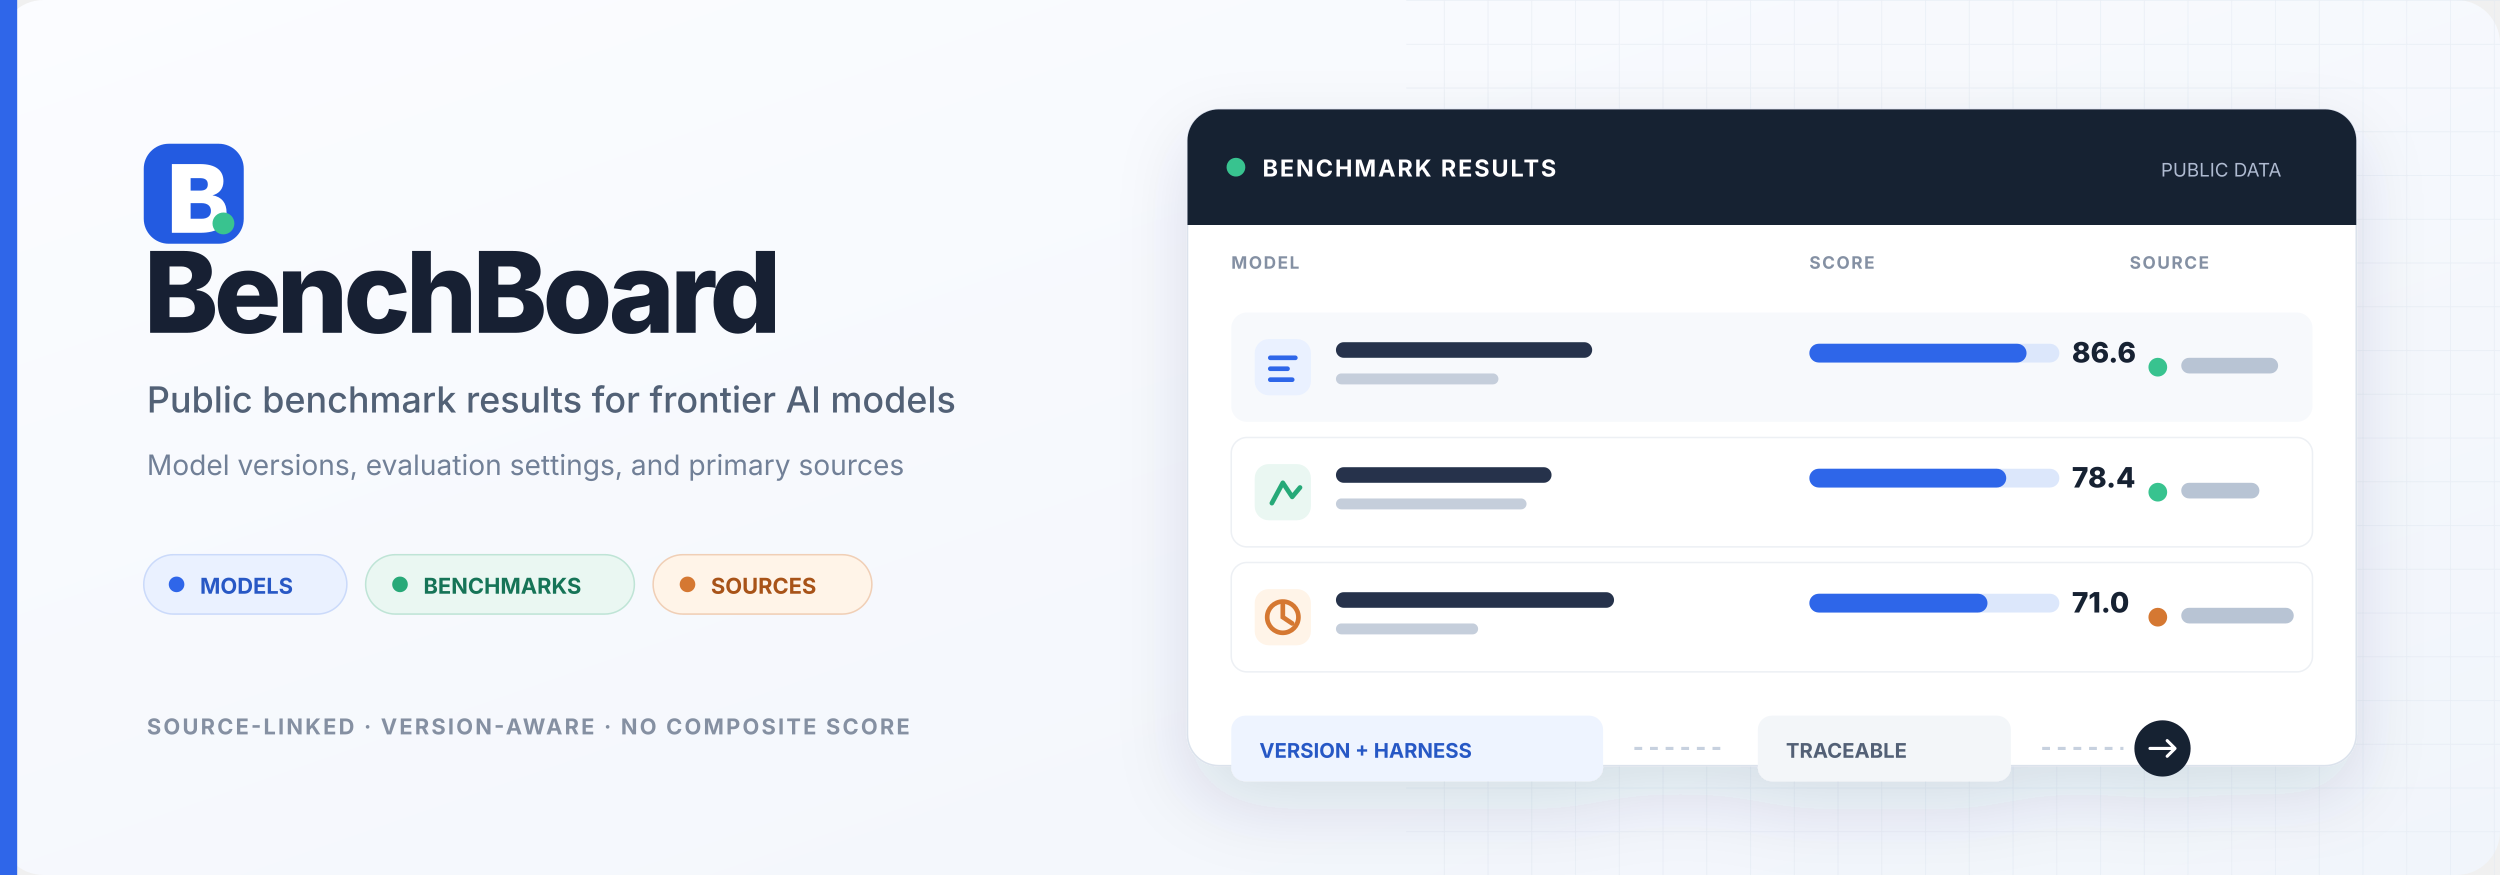
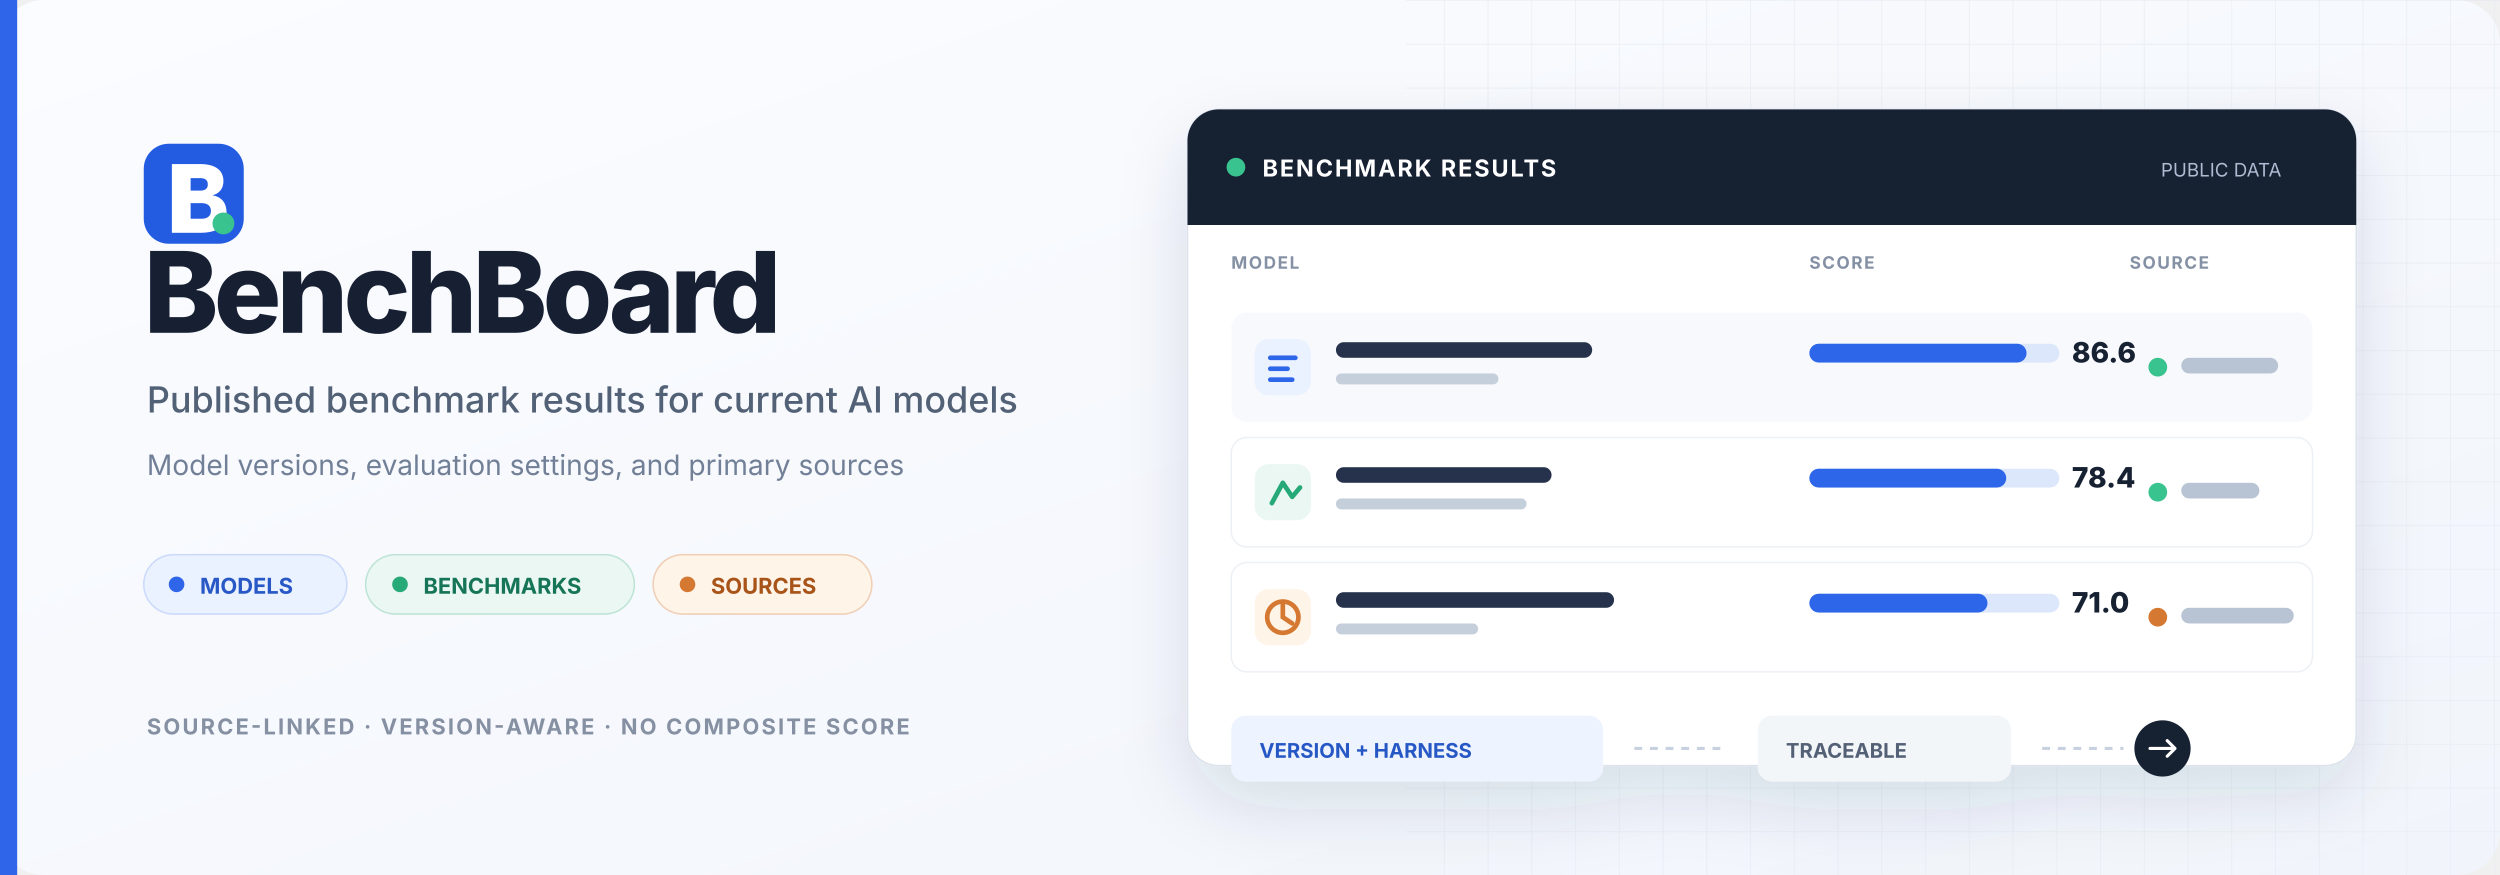
<svg xmlns="http://www.w3.org/2000/svg" width="1600" height="560" viewBox="0 0 1600 560" role="img" aria-labelledby="title desc">
  <defs>
    <linearGradient id="bg" x1="0" y1="0" x2="1" y2="1">
      <stop offset="0" stop-color="#fbfcff" />
      <stop offset="1" stop-color="#f1f5fb" />
    </linearGradient>
    <pattern id="grid" width="28" height="28" patternUnits="userSpaceOnUse">
      <path d="M28 0H0V28" fill="none" stroke="#dfe6f0" stroke-width="1" />
    </pattern>
    <filter id="shadow" x="-20%" y="-20%" width="140%" height="160%">
      <feDropShadow dx="0" dy="18" stdDeviation="22" flood-color="#22345a" flood-opacity=".12" />
    </filter>
  </defs>
  <rect width="1600" height="560" rx="28" fill="url(#bg)" />
  <rect x="900" width="700" height="560" fill="url(#grid)" opacity=".56" />
  <path d="M0 0h11v560H0z" fill="#2f66e9" />
  <g transform="translate(92 92)">
    <rect width="64" height="64" rx="16" fill="#235be1" />
    <path d="M18 13h18c10 0 15 4 15 11 0 5-3 8-7 9 6 1 9 5 9 11 0 9-6 13-17 13H18zm12 9v8h6c3 0 5-1 5-4s-2-4-5-4zm0 16v10h7c4 0 6-2 6-5s-2-5-6-5z" fill="#fff" />
    <circle cx="51" cy="51" r="7" fill="#39c38f" />
  </g>
  <g font-family="Inter, -apple-system, BlinkMacSystemFont, 'Segoe UI', sans-serif">
    <text x="92" y="213" fill="#172033" font-size="72" font-weight="760" letter-spacing="-3">BenchBoard</text>
-     <text x="94" y="264" fill="#526176" font-size="23" font-weight="520">Public benchmark results for frontier AI models</text>
+     <text x="94" y="264" fill="#526176" font-size="23" font-weight="520">Published benchmark results for current AI models</text>
    <text x="94" y="304" fill="#718097" font-size="18">Model versions, evaluation settings, and primary sources</text>
    <g transform="translate(92 355)">
      <rect width="130" height="38" rx="19" fill="#eaf1ff" stroke="#cbdafa" />
      <circle cx="21" cy="19" r="5" fill="#2f66e9" />
      <text x="36" y="25" fill="#2858c5" font-size="14" font-weight="650">MODELS</text>
      <rect x="142" width="172" height="38" rx="19" fill="#eaf7f2" stroke="#bfe4d6" />
      <circle cx="164" cy="19" r="5" fill="#28a978" />
      <text x="179" y="25" fill="#167457" font-size="14" font-weight="650">BENCHMARKS</text>
      <rect x="326" width="140" height="38" rx="19" fill="#fff4e8" stroke="#f0cfb6" />
      <circle cx="348" cy="19" r="5" fill="#d57832" />
      <text x="363" y="25" fill="#a85318" font-size="14" font-weight="650">SOURCES</text>
    </g>
    <text x="94" y="470" fill="#8590a2" font-size="14" font-weight="650" letter-spacing="1.4">SOURCE-LINKED · VERSION-AWARE · NO COMPOSITE SCORE</text>
  </g>
  <g transform="translate(760 70)" filter="url(#shadow)" font-family="Inter, -apple-system, BlinkMacSystemFont, 'Segoe UI', sans-serif">
    <rect width="748" height="420" rx="20" fill="#fff" stroke="#dbe2ec" />
    <path d="M0 20C0 9 9 0 20 0h708c11 0 20 9 20 20v54H0z" fill="#172033" />
    <circle cx="31" cy="37" r="6" fill="#39c38f" />
    <text x="48" y="43" fill="#fff" font-size="15" font-weight="700" letter-spacing="1.2">BENCHMARK RESULTS</text>
    <text x="623" y="43" fill="#aebbd0" font-size="12">PUBLIC DATA</text>
    <g transform="translate(28 102)">
      <text x="0" y="0" fill="#8490a3" font-size="11" font-weight="700" letter-spacing="1">MODEL</text>
      <text x="370" y="0" fill="#8490a3" font-size="11" font-weight="700" letter-spacing="1">SCORE</text>
      <text x="575" y="0" fill="#8490a3" font-size="11" font-weight="700" letter-spacing="1">SOURCE</text>
      <g transform="translate(0 28)">
        <rect width="692" height="70" rx="10" fill="#f7f9fc" />
        <rect x="15" y="17" width="36" height="36" rx="9" fill="#eaf1ff" />
        <path d="M25 29h16M25 36h11M25 43h14" stroke="#2f66e9" stroke-width="3" stroke-linecap="round" />
        <rect x="67" y="19" width="164" height="10" rx="5" fill="#26334b" />
        <rect x="67" y="39" width="104" height="7" rx="3.5" fill="#c5cedb" />
        <rect x="370" y="20" width="160" height="12" rx="6" fill="#dce7fb" />
        <rect x="370" y="20" width="139" height="12" rx="6" fill="#2f66e9" />
        <text x="538" y="32" fill="#172033" font-size="18" font-weight="760">86.6</text>
        <circle cx="593" cy="35" r="6" fill="#39c38f" />
        <rect x="608" y="29" width="62" height="10" rx="5" fill="#b8c4d4" />
      </g>
      <g transform="translate(0 108)">
        <rect width="692" height="70" rx="10" fill="#fff" stroke="#edf0f4" />
        <rect x="15" y="17" width="36" height="36" rx="9" fill="#eaf7f2" />
        <path d="M26 42l7-13 6 9 5-6" fill="none" stroke="#28a978" stroke-width="3" stroke-linecap="round" stroke-linejoin="round" />
        <rect x="67" y="19" width="138" height="10" rx="5" fill="#26334b" />
        <rect x="67" y="39" width="122" height="7" rx="3.5" fill="#c5cedb" />
        <rect x="370" y="20" width="160" height="12" rx="6" fill="#dce7fb" />
        <rect x="370" y="20" width="126" height="12" rx="6" fill="#2f66e9" />
        <text x="538" y="32" fill="#172033" font-size="18" font-weight="760">78.4</text>
        <circle cx="593" cy="35" r="6" fill="#39c38f" />
        <rect x="608" y="29" width="50" height="10" rx="5" fill="#b8c4d4" />
      </g>
      <g transform="translate(0 188)">
        <rect width="692" height="70" rx="10" fill="#fff" stroke="#edf0f4" />
        <rect x="15" y="17" width="36" height="36" rx="9" fill="#fff4e8" />
        <circle cx="33" cy="35" r="10" fill="none" stroke="#d57832" stroke-width="3" />
        <path d="M33 27v8l6 4" fill="none" stroke="#d57832" stroke-width="3" stroke-linecap="round" />
        <rect x="67" y="19" width="178" height="10" rx="5" fill="#26334b" />
        <rect x="67" y="39" width="91" height="7" rx="3.5" fill="#c5cedb" />
        <rect x="370" y="20" width="160" height="12" rx="6" fill="#dce7fb" />
        <rect x="370" y="20" width="114" height="12" rx="6" fill="#2f66e9" />
        <text x="538" y="32" fill="#172033" font-size="18" font-weight="760">71.0</text>
        <circle cx="593" cy="35" r="6" fill="#d57832" />
        <rect x="608" y="29" width="72" height="10" rx="5" fill="#b8c4d4" />
      </g>
      <g transform="translate(0 286)">
        <rect width="238" height="42" rx="9" fill="#eef4ff" />
        <text x="18" y="27" fill="#2858c5" font-size="13" font-weight="700">VERSION + HARNESS</text>
        <path d="M258 21h60" stroke="#c7d1df" stroke-width="2" stroke-dasharray="5 5" />
        <rect x="337" width="162" height="42" rx="9" fill="#f3f6f9" />
        <text x="355" y="27" fill="#526176" font-size="13" font-weight="700">TRACEABLE</text>
        <path d="M519 21h52" stroke="#c7d1df" stroke-width="2" stroke-dasharray="5 5" />
        <circle cx="596" cy="21" r="18" fill="#172033" />
        <path d="M588 21h16m-5-5 5 5-5 5" fill="none" stroke="#fff" stroke-width="2" stroke-linecap="round" stroke-linejoin="round" />
      </g>
    </g>
  </g>
</svg>
